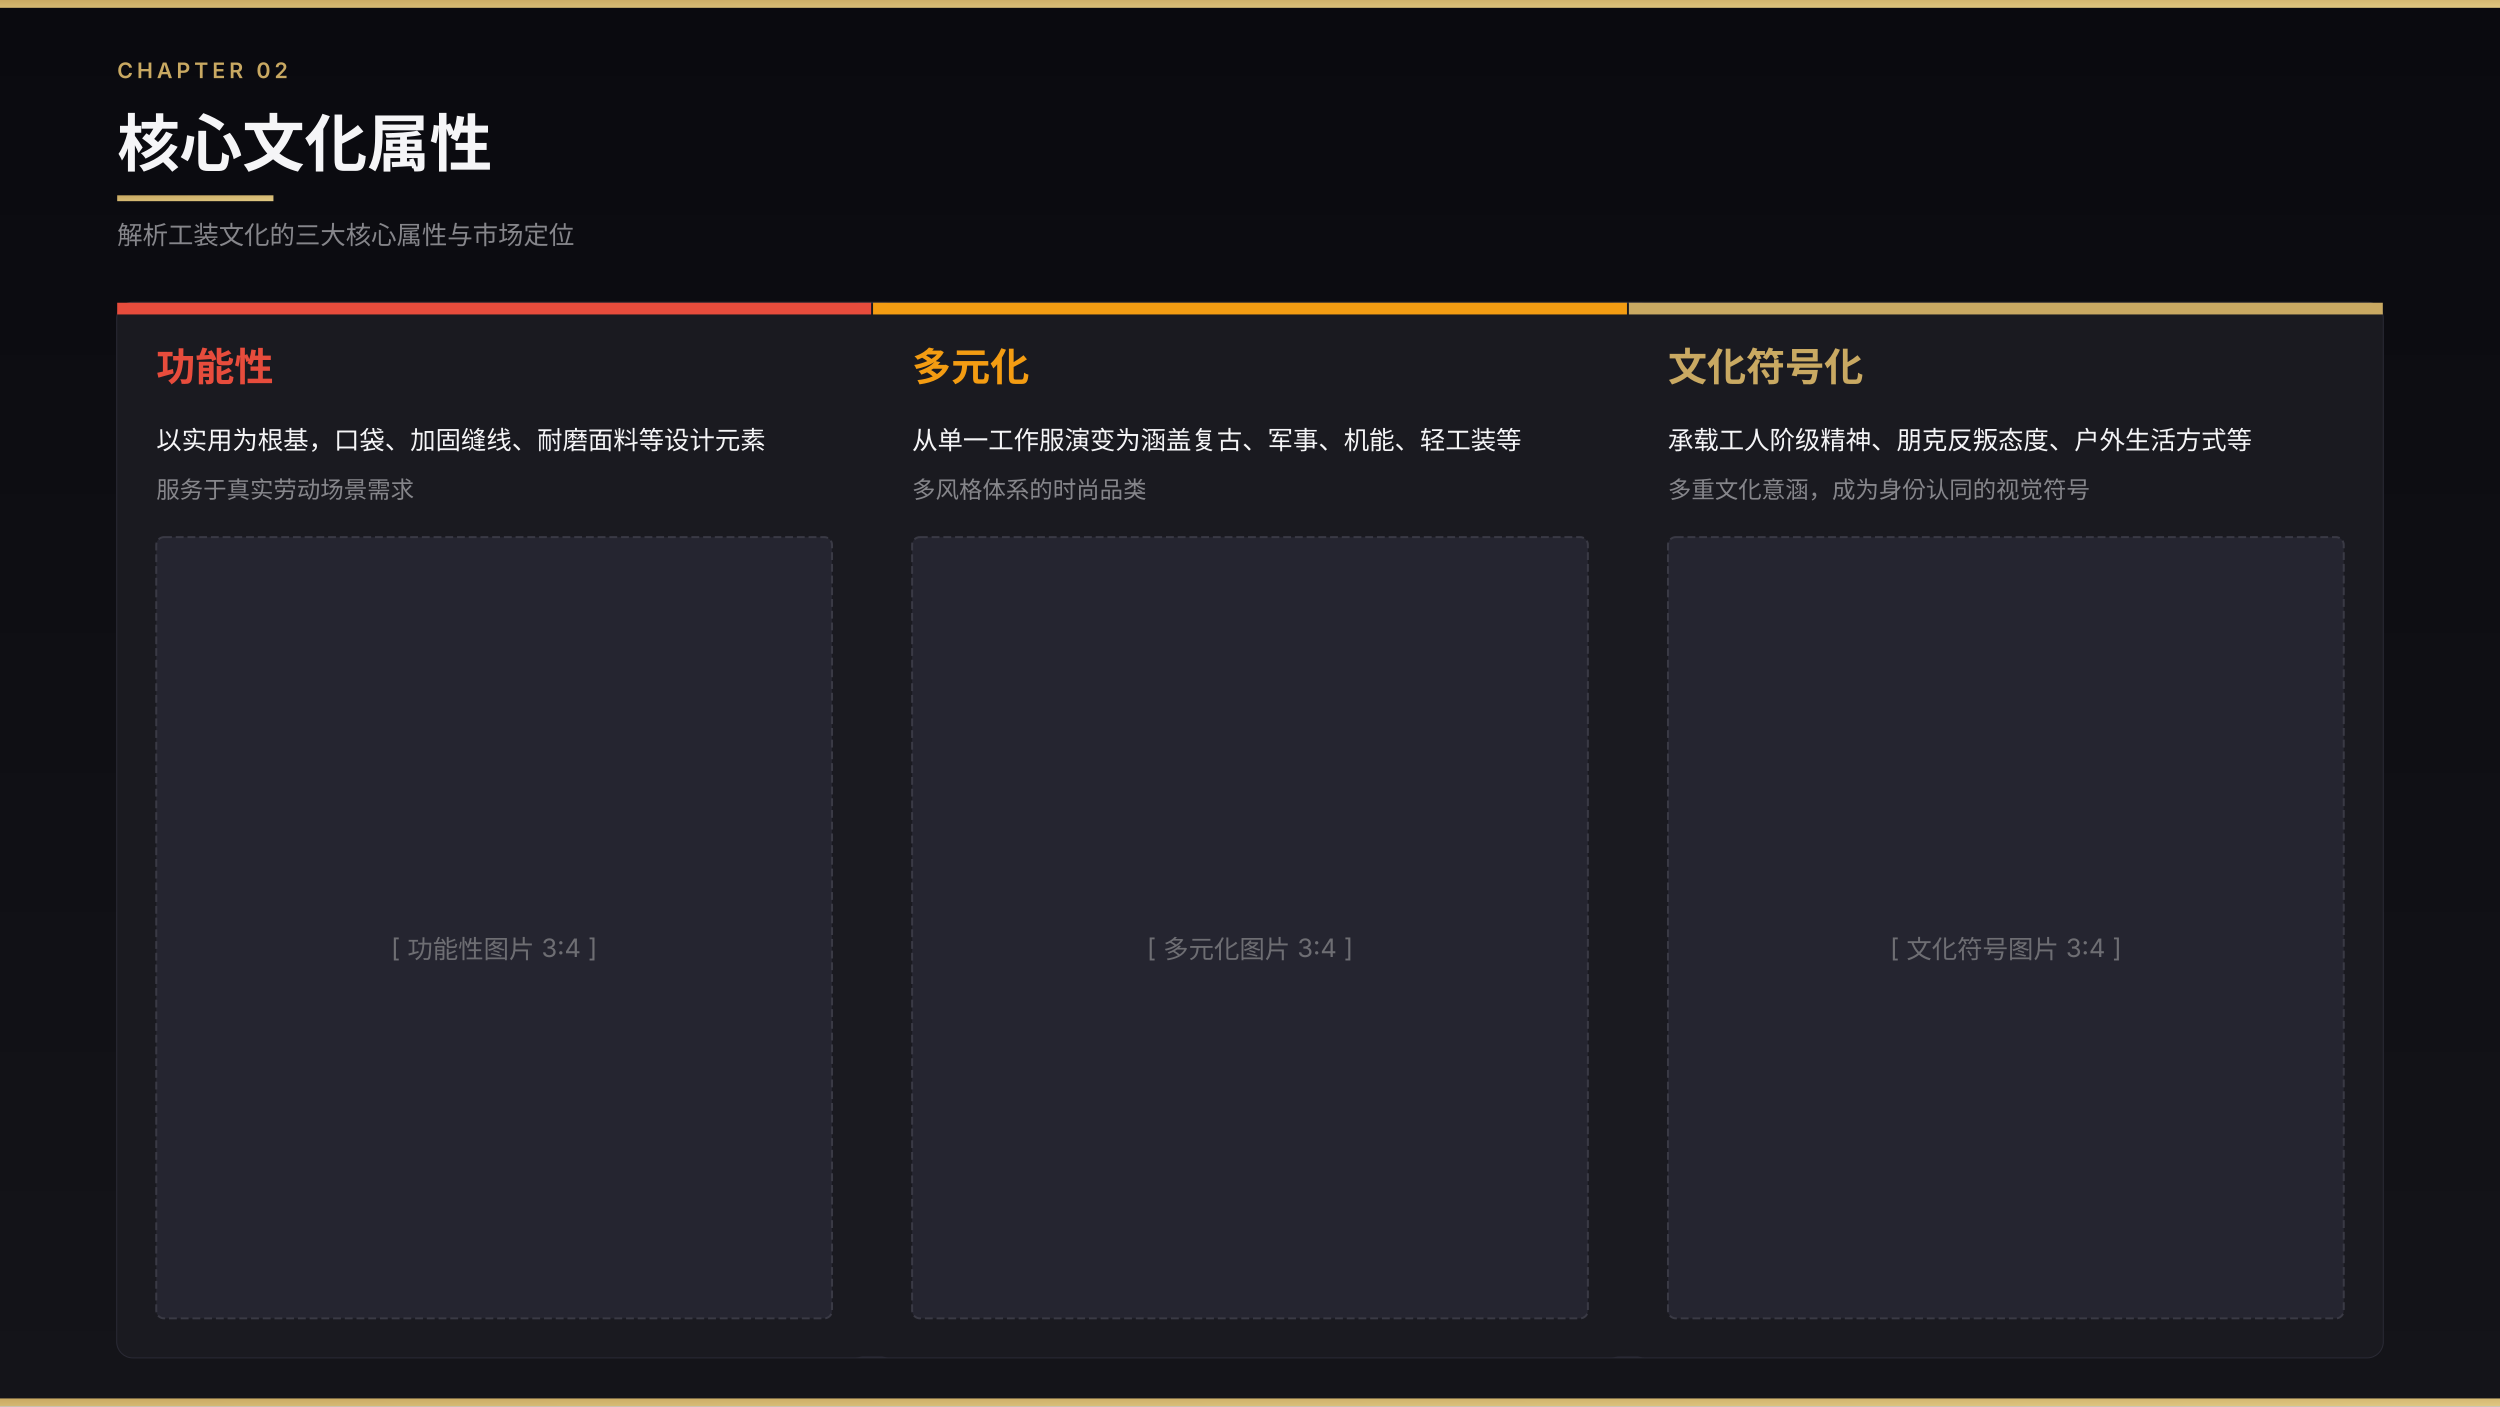
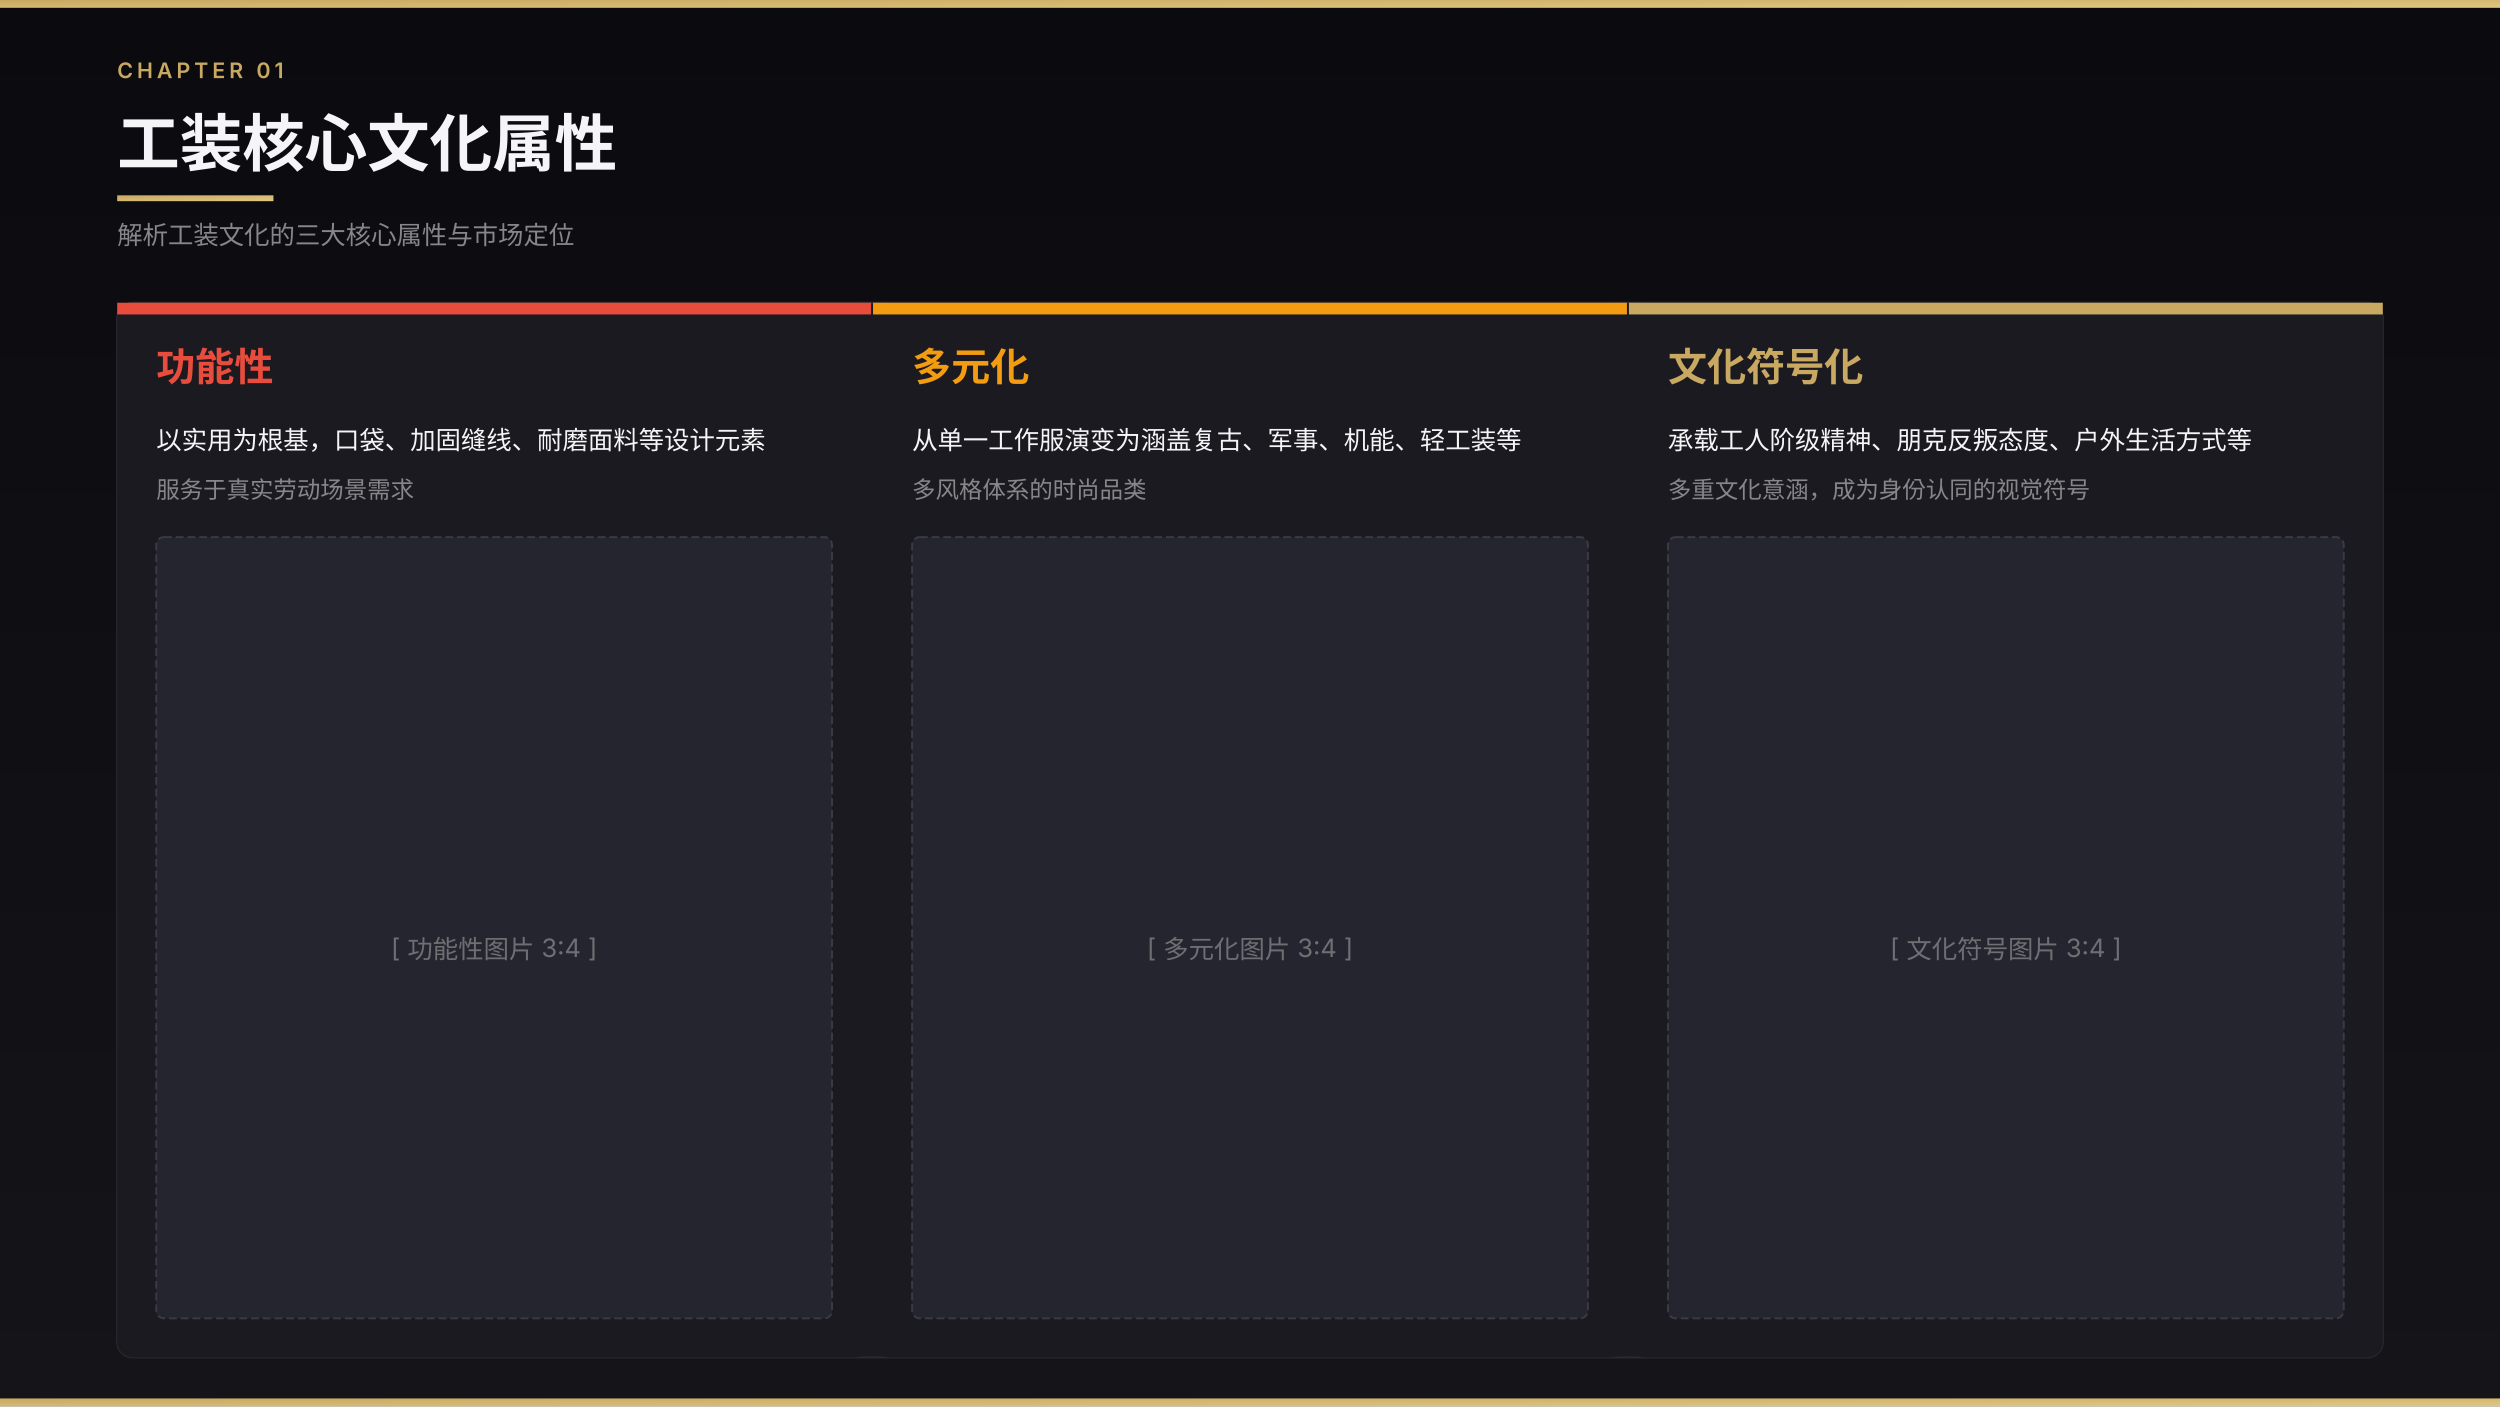
<svg xmlns="http://www.w3.org/2000/svg" viewBox="0 0 1280 720" width="1280" height="720">
  <defs>
    <linearGradient id="bgGradient" x1="0%" y1="0%" x2="0%" y2="100%">
      <stop offset="0%" stop-color="#0a0a0f" />
      <stop offset="100%" stop-color="#141419" />
    </linearGradient>
    <linearGradient id="accentGradient" x1="0%" y1="0%" x2="100%" y2="100%">
      <stop offset="0%" stop-color="#c9a962" />
      <stop offset="100%" stop-color="#e0c882" />
    </linearGradient>
  </defs>
  <rect width="1280" height="720" fill="url(#bgGradient)" />
  <rect x="0" y="0" width="1280" height="4" fill="url(#accentGradient)" />
  <g transform="translate(60, 40)">
-     <text fill="#c9a962" font-family="Inter, sans-serif" font-size="11" font-weight="600" letter-spacing="2">CHAPTER 02</text>
+     <text fill="#c9a962" font-family="Inter, sans-serif" font-size="11" font-weight="600" letter-spacing="2">CHAPTER 01</text>
  </g>
-   <text x="60" y="85" fill="#f5f5f7" font-family="Space Grotesk, Inter, sans-serif" font-size="32" font-weight="700">核心文化属性</text>
+   <text x="60" y="85" fill="#f5f5f7" font-family="Space Grotesk, Inter, sans-serif" font-size="32" font-weight="700">工装核心文化属性</text>
  <rect x="60" y="100" width="80" height="3" fill="url(#accentGradient)" />
  <text x="60" y="125" fill="#86868b" font-family="Inter, sans-serif" font-size="13">解析工装文化的三大核心属性与市场定位</text>
  <g transform="translate(60, 155)">
    <rect x="0" y="0" width="1160" height="540" rx="8" fill="#1a1a20" stroke="#2a2a35" />
    <g transform="translate(0, 0)">
      <rect x="0" y="0" width="386" height="540" rx="8" fill="#1a1a20" />
      <rect x="0" y="0" width="386" height="6" fill="#e74c3c" />
      <text x="20" y="40" fill="#e74c3c" font-family="Space Grotesk, sans-serif" font-size="20" font-weight="700">功能性</text>
      <text x="20" y="75" fill="#f5f5f7" font-family="Inter, sans-serif" font-size="13">以实用为根基，口袋、加固缝线、耐磨面料等设计元素</text>
      <text x="20" y="100" fill="#86868b" font-family="Inter, sans-serif" font-size="12">服务于真实劳动场景需求</text>
      <rect x="20" y="120" width="346" height="400" rx="4" fill="#252530" stroke="#3a3a45" stroke-dasharray="4,2" />
      <text x="193" y="335" text-anchor="middle" fill="#6e6e73" font-family="Inter, sans-serif" font-size="13">[ 功能性图片 3:4 ]</text>
    </g>
    <g transform="translate(387, 0)">
      <rect x="0" y="0" width="386" height="540" rx="8" fill="#1a1a20" />
      <rect x="0" y="0" width="386" height="6" fill="#f39c12" />
      <text x="20" y="40" fill="#f39c12" font-family="Space Grotesk, sans-serif" font-size="20" font-weight="700">多元化</text>
      <text x="20" y="75" fill="#f5f5f7" font-family="Inter, sans-serif" font-size="13">从单一工作服演变为涵盖复古、军事、机能、轻工装等</text>
      <text x="20" y="100" fill="#86868b" font-family="Inter, sans-serif" font-size="12">多风格体系的时尚品类</text>
      <rect x="20" y="120" width="346" height="400" rx="4" fill="#252530" stroke="#3a3a45" stroke-dasharray="4,2" />
      <text x="193" y="335" text-anchor="middle" fill="#6e6e73" font-family="Inter, sans-serif" font-size="13">[ 多元化图片 3:4 ]</text>
    </g>
    <g transform="translate(774, 0)">
      <rect x="0" y="0" width="386" height="540" rx="8" fill="#1a1a20" />
      <rect x="0" y="0" width="386" height="6" fill="#c9a962" />
      <text x="20" y="40" fill="#c9a962" font-family="Space Grotesk, sans-serif" font-size="20" font-weight="700">文化符号化</text>
      <text x="20" y="75" fill="#f5f5f7" font-family="Inter, sans-serif" font-size="13">承载工人阶级精神、朋克反叛态度、户外生活方式等</text>
      <text x="20" y="100" fill="#86868b" font-family="Inter, sans-serif" font-size="12">多重文化意涵，成为身份认同的视觉符号</text>
      <rect x="20" y="120" width="346" height="400" rx="4" fill="#252530" stroke="#3a3a45" stroke-dasharray="4,2" />
      <text x="193" y="335" text-anchor="middle" fill="#6e6e73" font-family="Inter, sans-serif" font-size="13">[ 文化符号图片 3:4 ]</text>
    </g>
  </g>
  <rect x="0" y="716" width="1280" height="4" fill="url(#accentGradient)" />
</svg>
